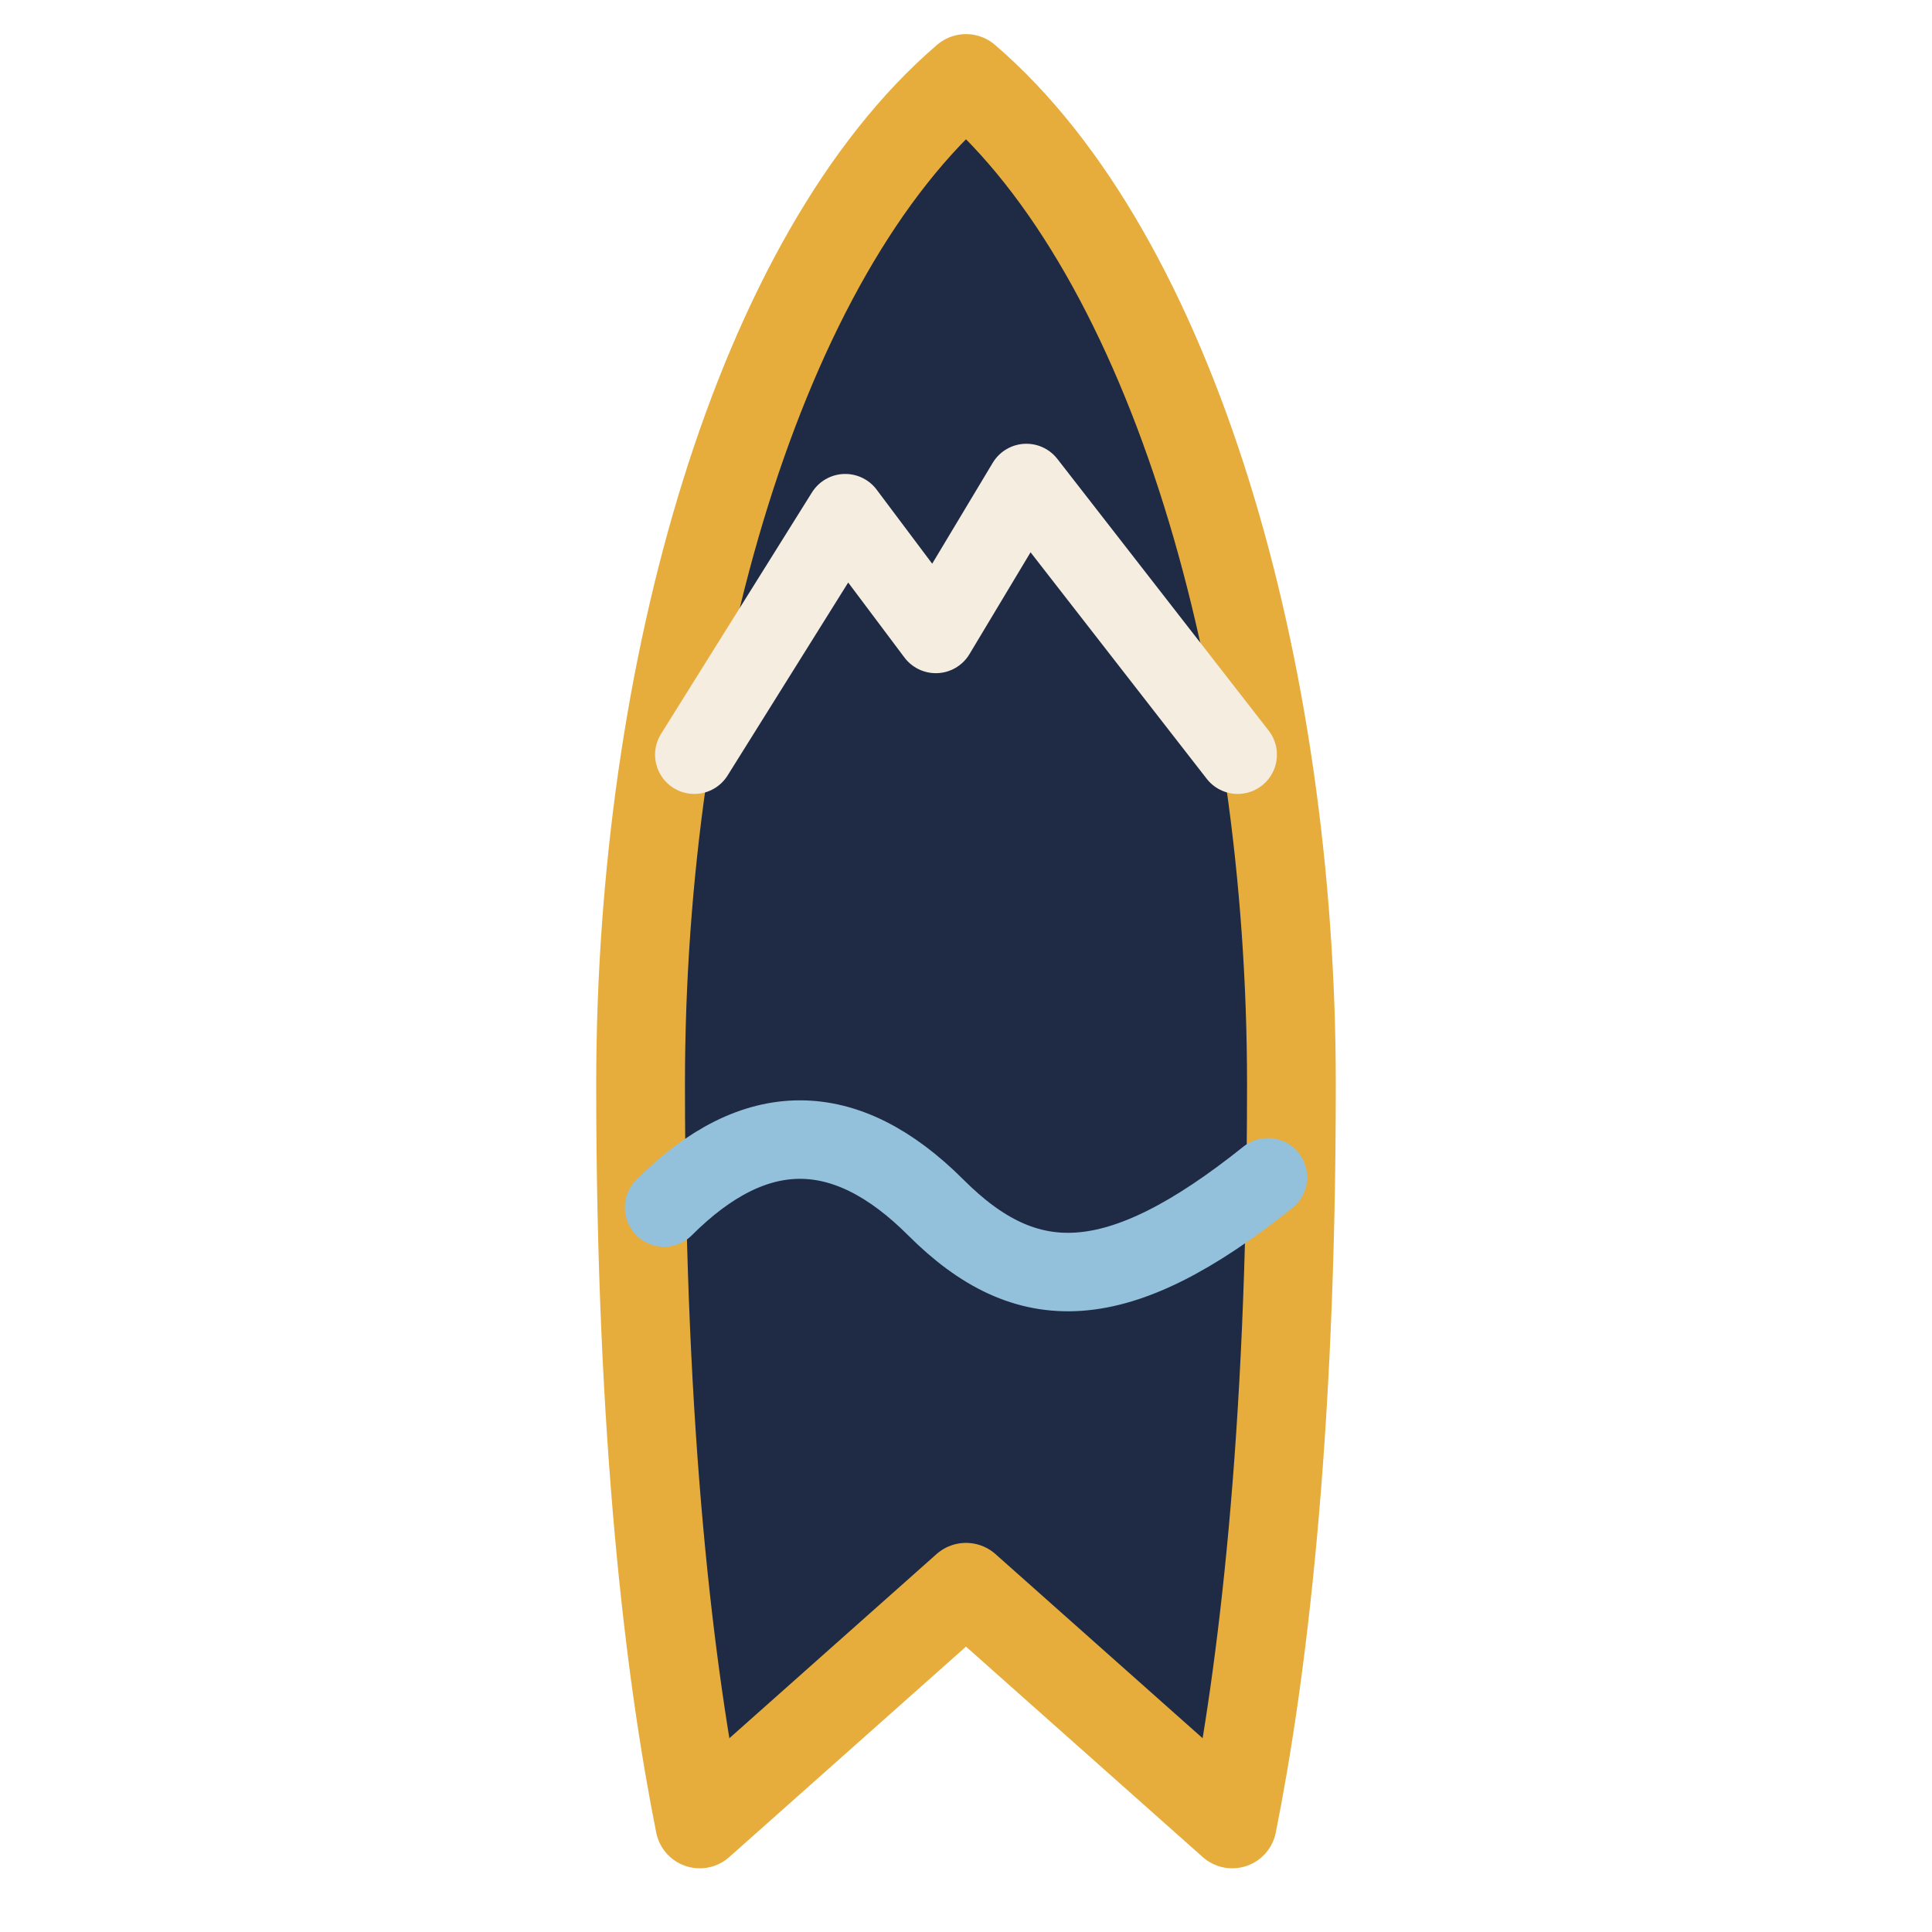
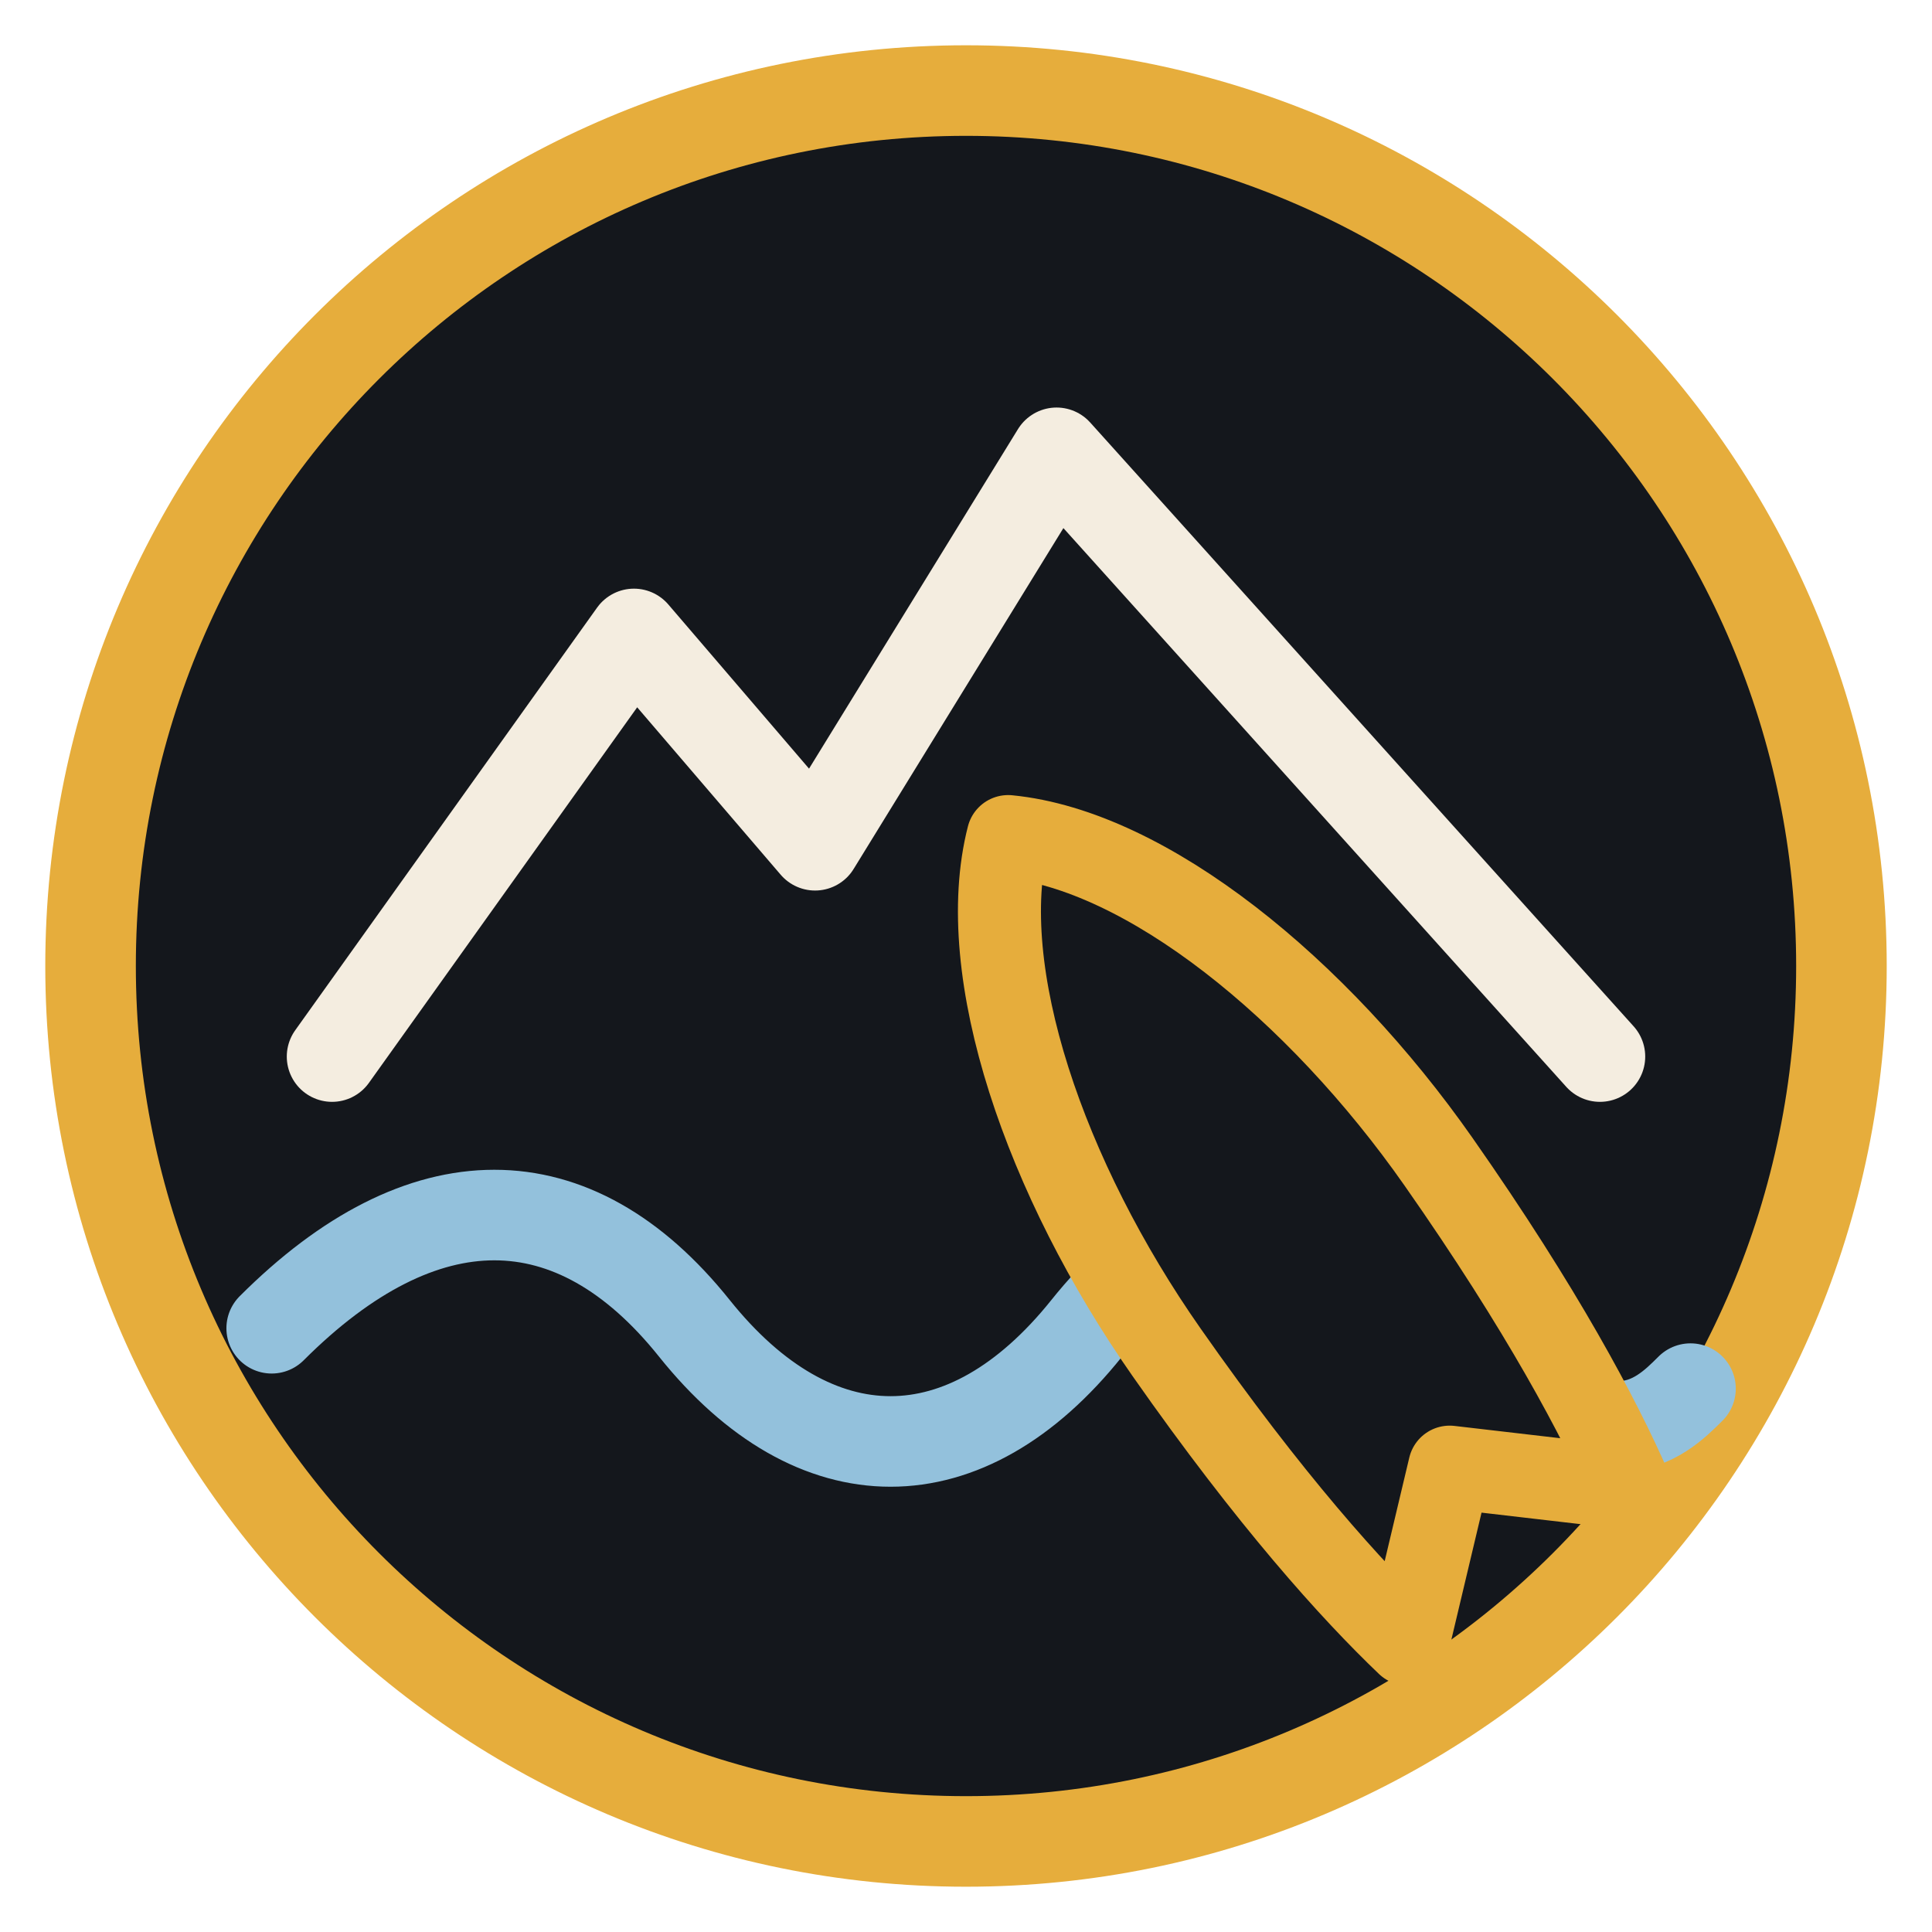
<svg xmlns="http://www.w3.org/2000/svg" viewBox="0 0 64 64">
-   <path d="M0,-30 C7,-24 11,-10 11,4 C11,16 10,24 9,29 L0,21 L-9,29 C-10,24 -11,16 -11,4 C-11,-10 -7,-24 0,-30 Z" transform="translate(32,32) scale(0.98)" fill="#1f2a44" stroke="#e6ad3c" stroke-width="3" stroke-linejoin="round" />
-   <polyline points="23,25 28,17 31,21 34,16 41,25" fill="none" stroke="#f4ede0" stroke-width="2.6" stroke-linejoin="round" stroke-linecap="round" />
-   <path d="M22,40 C25,37 28,37 31,40 S37,43 42,39" fill="none" stroke="#93c1dc" stroke-width="2.6" stroke-linecap="round" />
+   <circle cx="32" cy="32" r="29" fill="#14171c" stroke="#e6ad3c" stroke-width="3" />
+   <polyline points="11,35 21,21 27,28 35,15 53,35" fill="none" stroke="#f4ede0" stroke-width="3" stroke-linejoin="round" stroke-linecap="round" />
+   <path d="M9,44 C14,39 19,39 23,44 S32,49 36,44 S45,39 49,44 S55,47 56,46" fill="none" stroke="#93c1dc" stroke-width="3" stroke-linecap="round" />
+   <path d="M0,-30 C7,-24 11,-10 11,4 C11,16 10,24 9,29 L0,21 L-9,29 C-10,24 -11,16 -11,4 C-11,-10 -7,-24 0,-30 Z" transform="translate(42,40) rotate(-35) scale(0.5)" fill="#14171c" stroke="#e6ad3c" stroke-width="5.5" stroke-linejoin="round" />
</svg>
